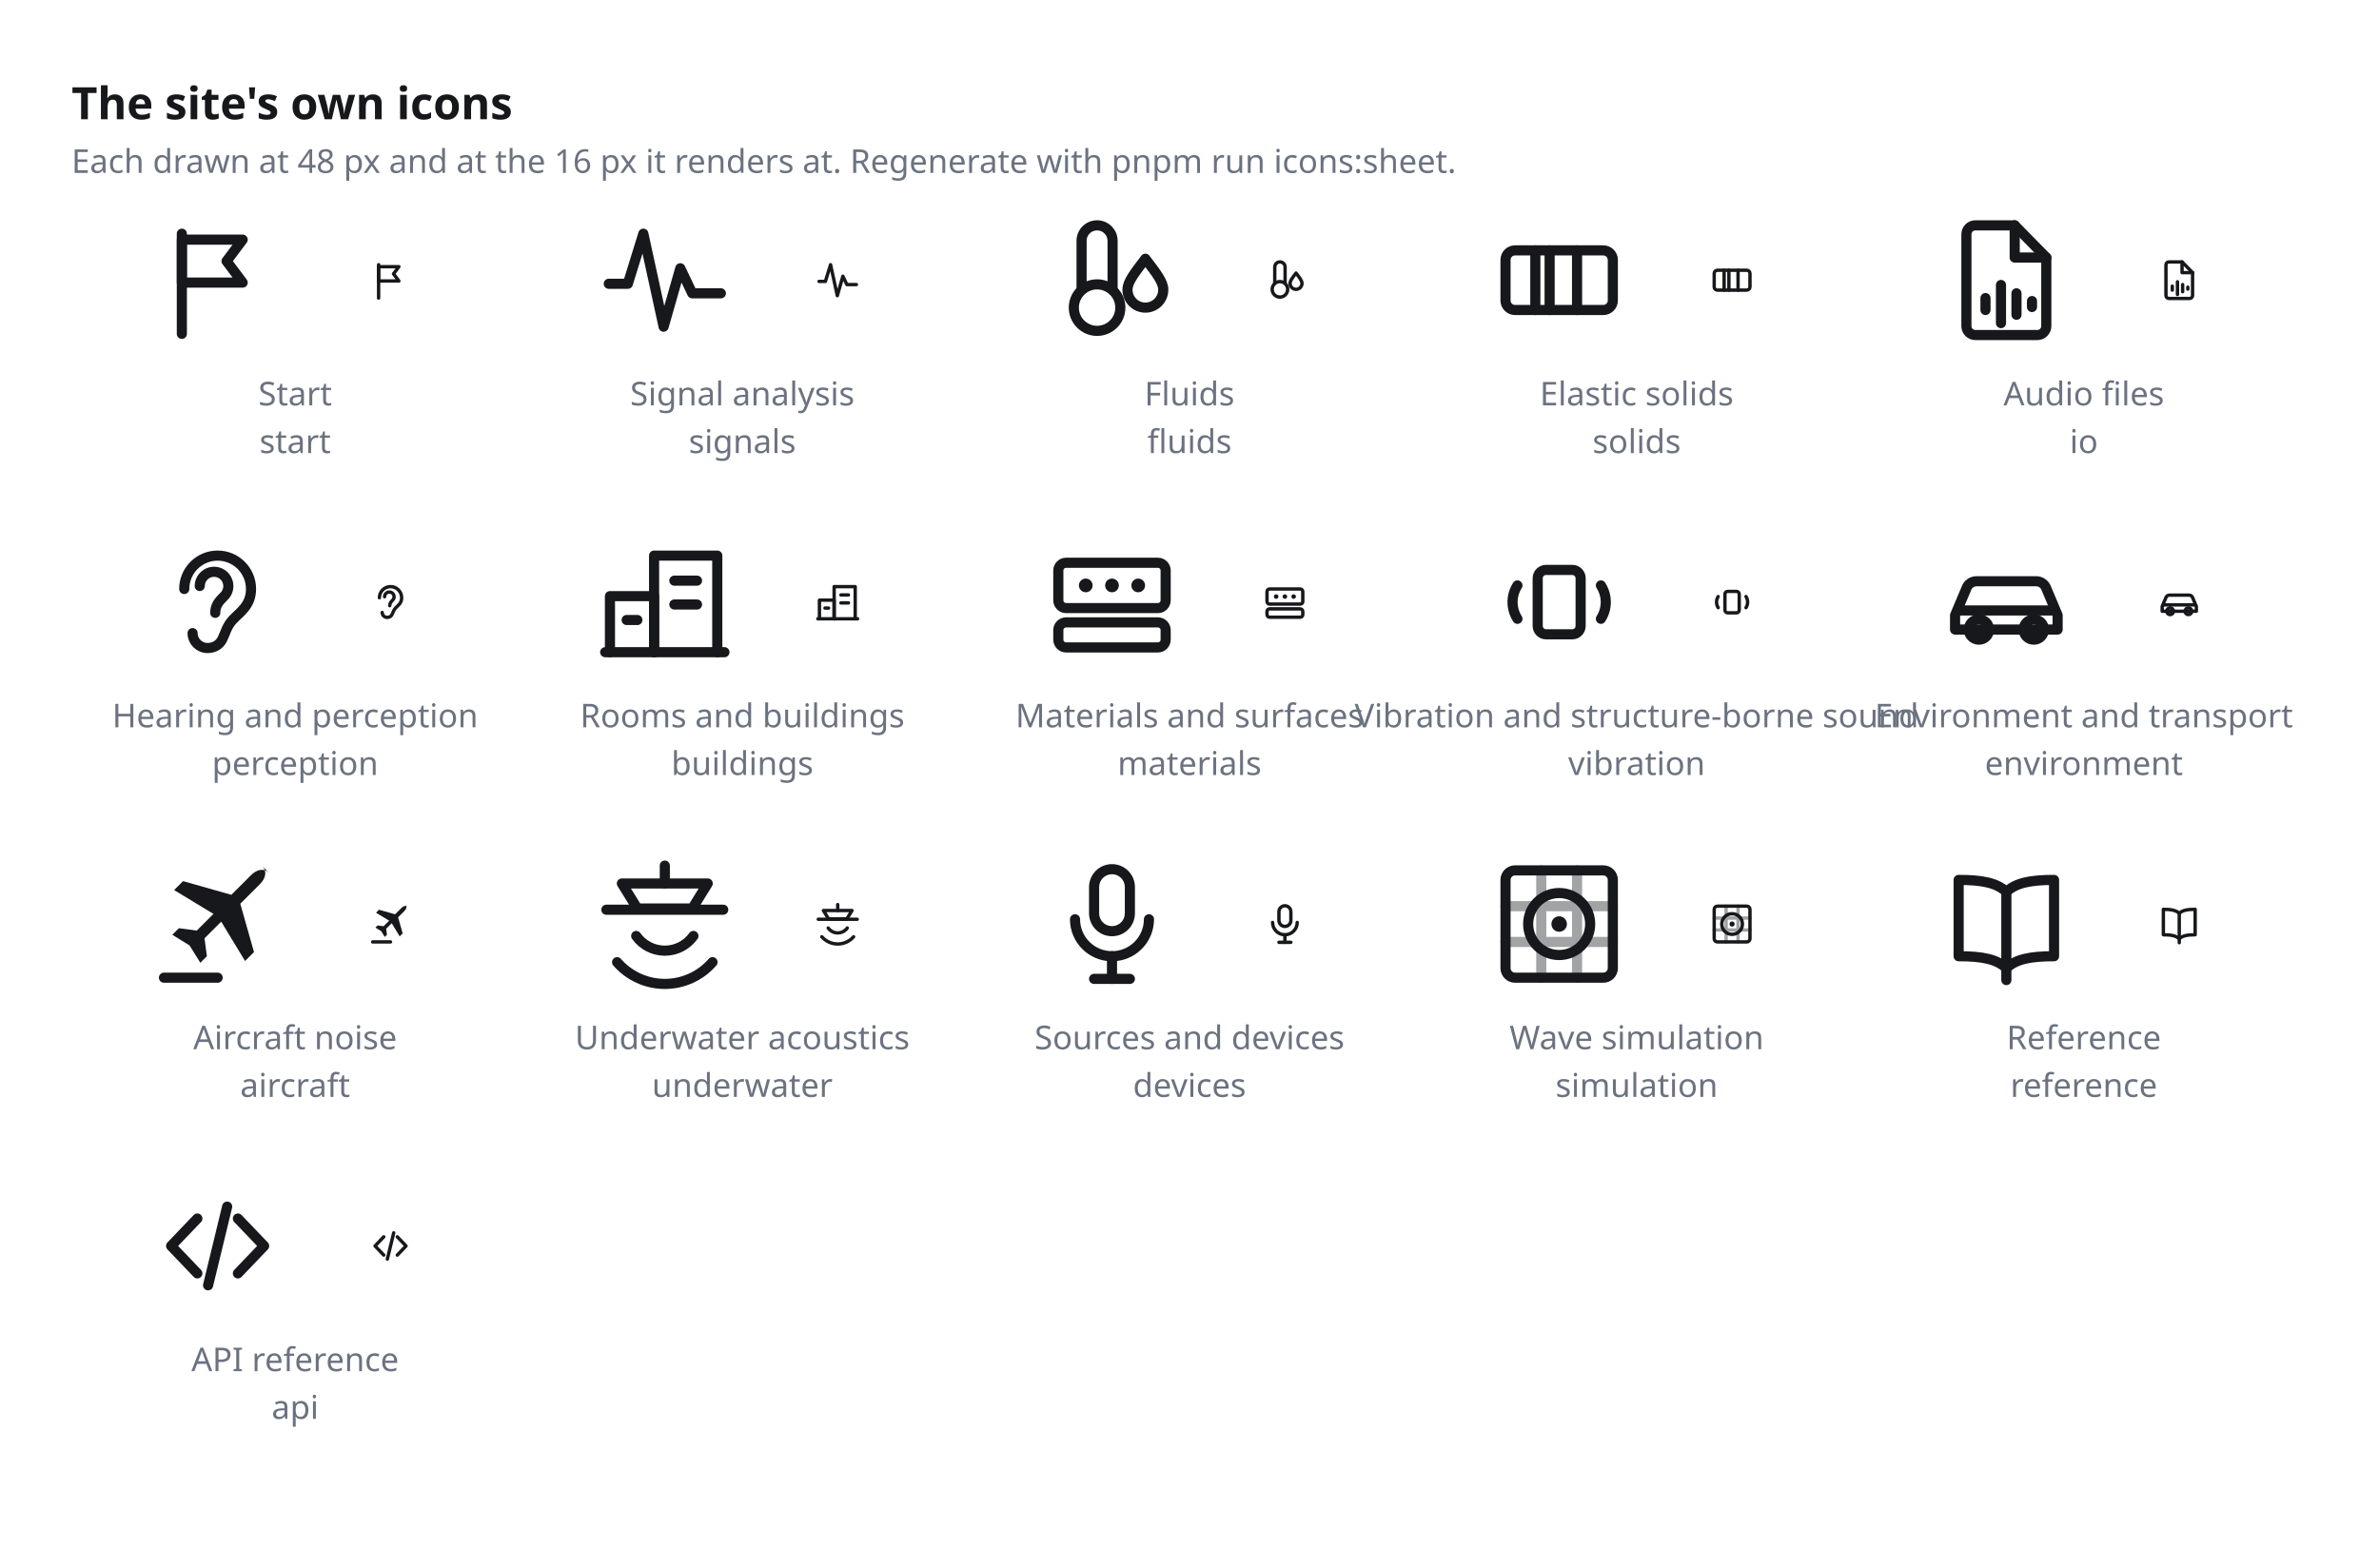
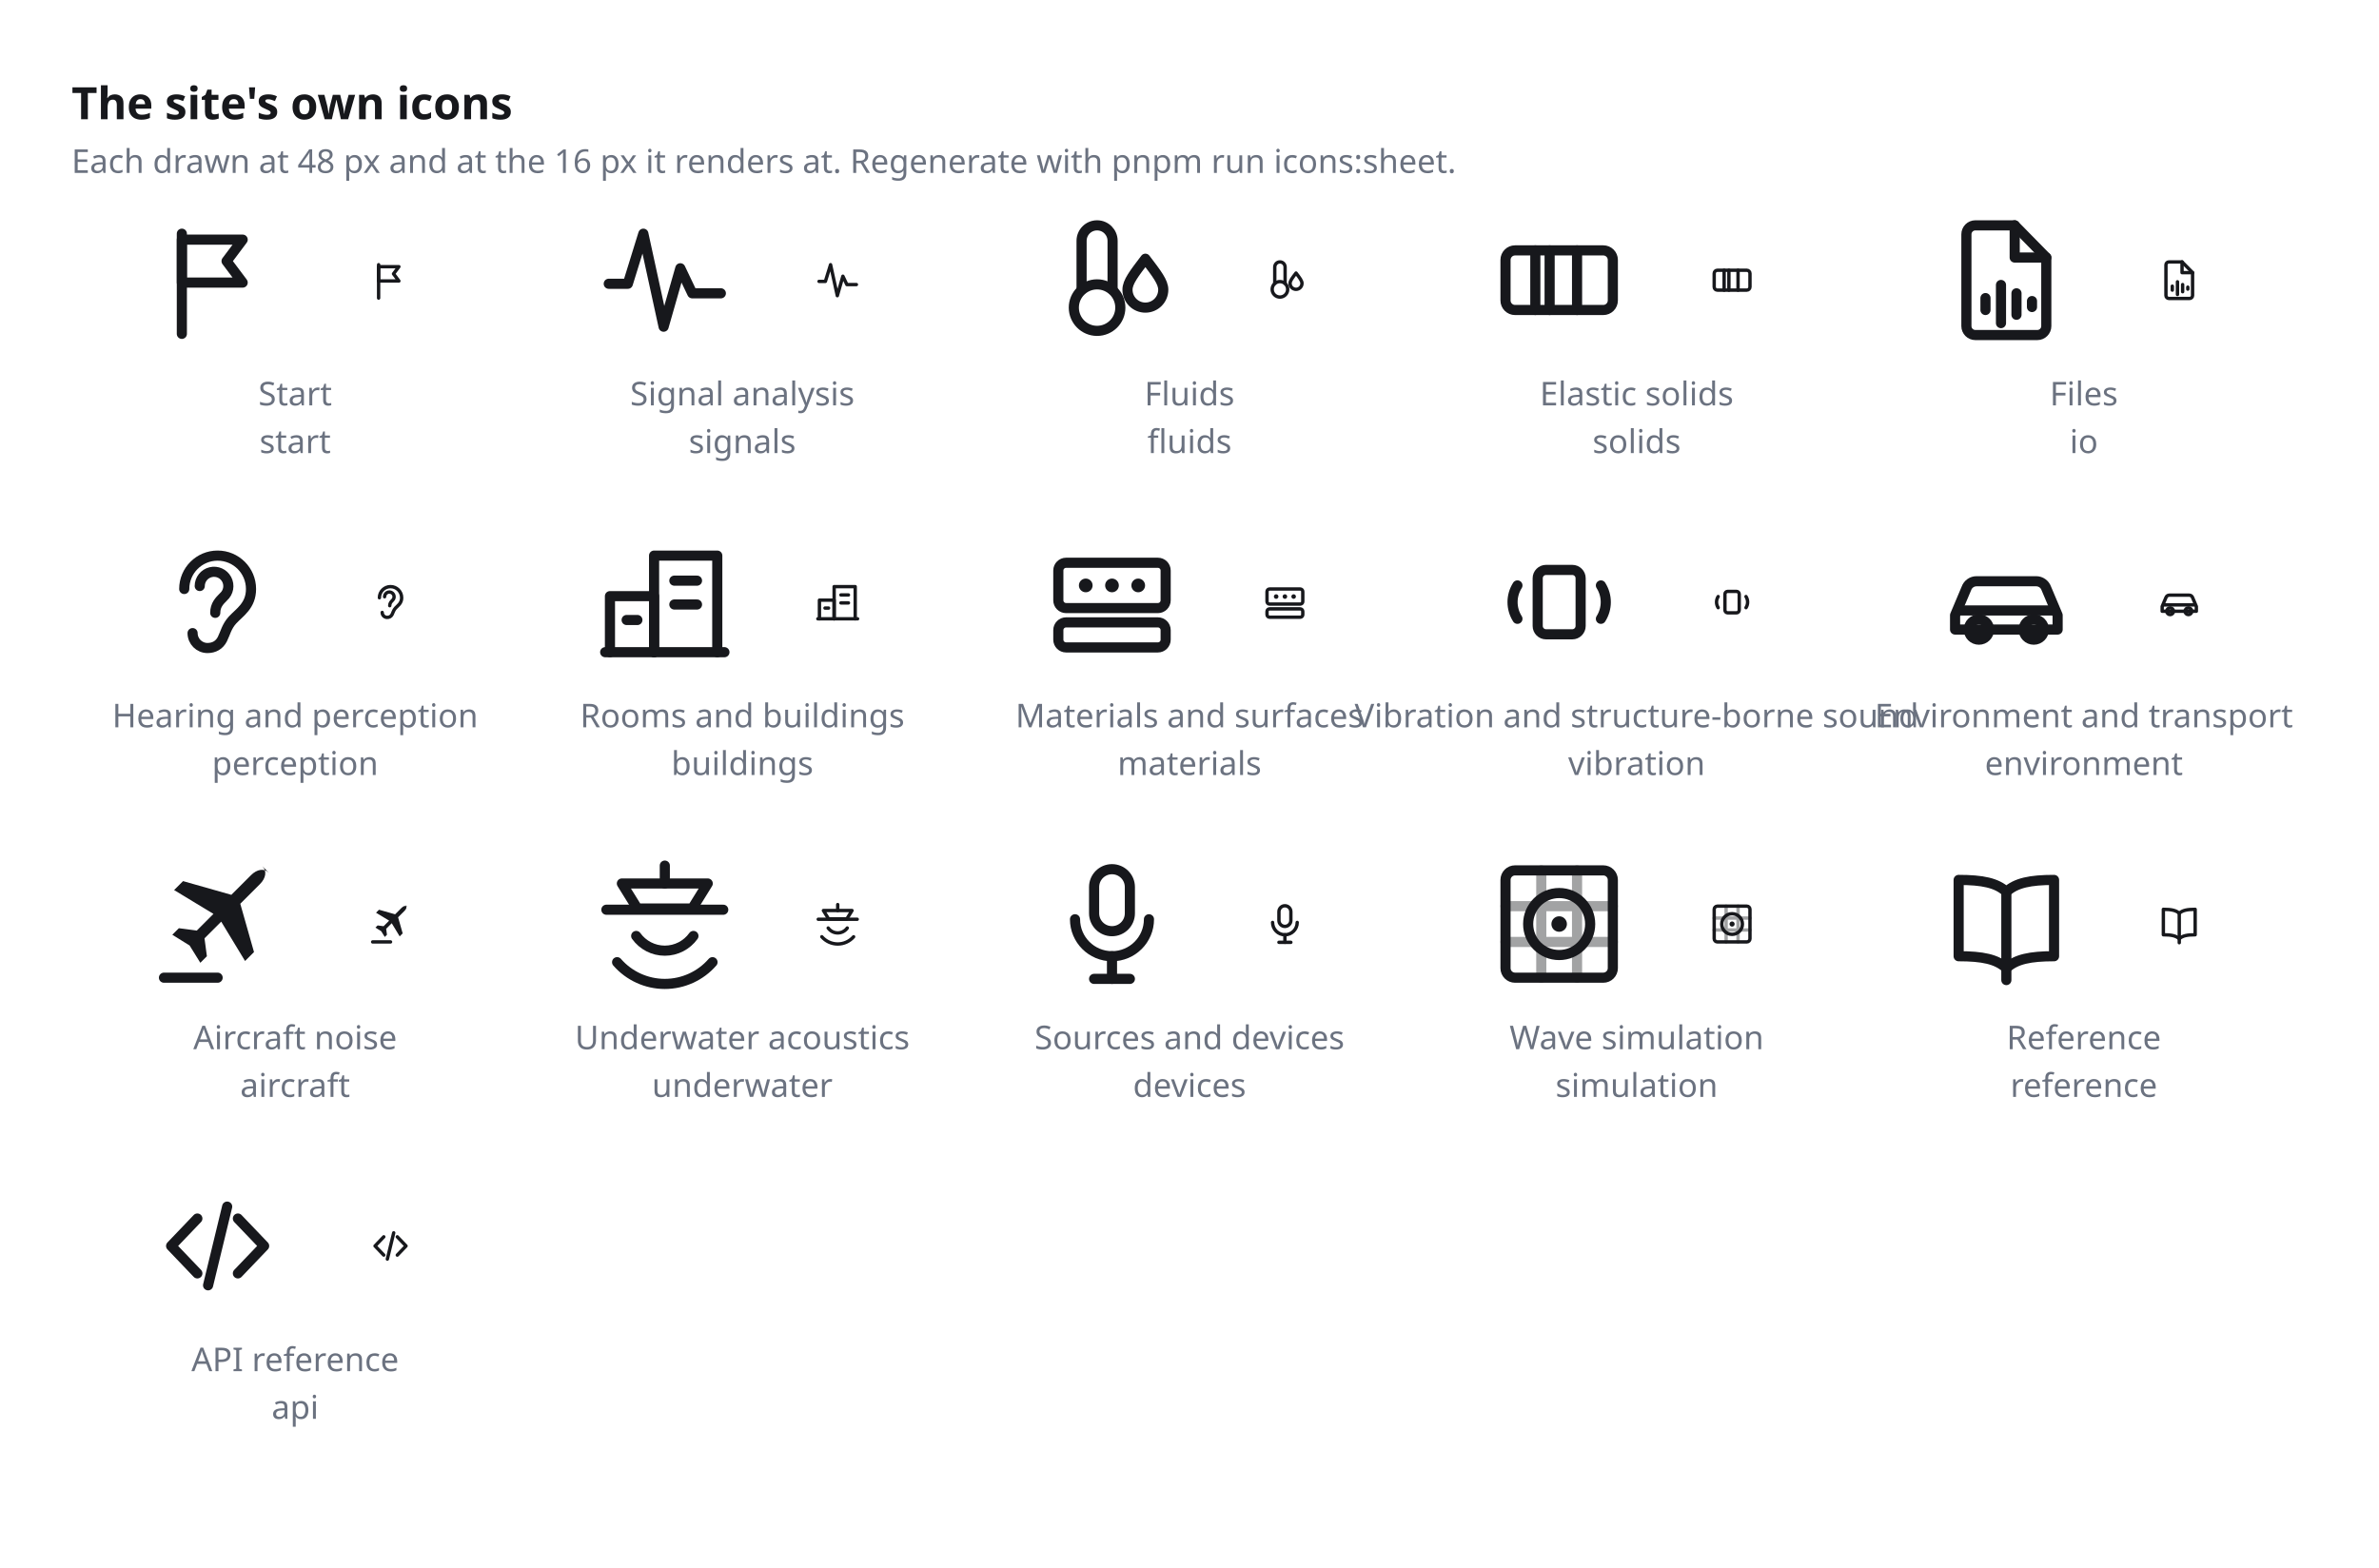
<svg xmlns="http://www.w3.org/2000/svg" width="798" height="526" viewBox="0 0 798 526" role="img" aria-label="The site's own icons, at 48 and 16 pixels">
  <style>
    :root { color-scheme: light dark; }
    .sheet { color: #17181c; }
    @media (prefers-color-scheme: dark) { .sheet { color: #f6f7f9; } }
  </style>
  <g class="sheet">
    <text x="24" y="40" font-size="15" font-family="sans-serif" font-weight="600" fill="currentColor">The site's own icons</text>
    <text x="24" y="58" font-size="11" font-family="sans-serif" fill="#6b7280">Each drawn at 48 px and at the 16 px it renders at. Regenerate with pnpm run icons:sheet.</text>
    <g transform="translate(49.0 70.0) scale(2)" fill="none" stroke="currentColor" stroke-width="1.7" stroke-linecap="round" stroke-linejoin="round">
      <path d="M6 21V4.2" />
      <path d="M6 5.2h10.2l-2.7 3.6 2.7 3.6H6z" />
    </g>
    <g transform="translate(123.0 86.0) scale(0.6667)" fill="none" stroke="currentColor" stroke-width="1.7" stroke-linecap="round" stroke-linejoin="round">
      <path d="M6 21V4.2" />
      <path d="M6 5.2h10.2l-2.7 3.6 2.7 3.6H6z" />
    </g>
    <text x="99.0" y="136.0" text-anchor="middle" font-size="11" font-family="sans-serif" fill="#6b7280">Start</text>
    <text x="99.0" y="152.0" text-anchor="middle" font-size="11" font-family="sans-serif" fill="#6b7280">start</text>
    <g transform="translate(199.0 70.0) scale(2)" fill="none" stroke="currentColor" stroke-width="1.7" stroke-linecap="round" stroke-linejoin="round">
      <path d="M2.6 12.6h3.2l2.6-8.4 3.4 15.6 2.8-9.8 2 4.2h4.8" />
    </g>
    <g transform="translate(273.0 86.0) scale(0.6667)" fill="none" stroke="currentColor" stroke-width="1.7" stroke-linecap="round" stroke-linejoin="round">
      <path d="M2.6 12.6h3.2l2.6-8.4 3.4 15.6 2.8-9.8 2 4.2h4.8" />
    </g>
    <text x="249.0" y="136.0" text-anchor="middle" font-size="11" font-family="sans-serif" fill="#6b7280">Signal analysis</text>
    <text x="249.0" y="152.0" text-anchor="middle" font-size="11" font-family="sans-serif" fill="#6b7280">signals</text>
    <g transform="translate(349.0 70.0) scale(2)" fill="none" stroke="currentColor" stroke-width="1.7" stroke-linecap="round" stroke-linejoin="round">
      <path d="M6.9 13.6V5.4a2.6 2.6 0 0 1 5.2 0v8.2" />
      <circle cx="9.5" cy="16.6" r="3.9" />
      <path d="M17.6 8.4c1.9 2.5 3 3.9 3 5.2a3 3 0 0 1-6 0c0-1.3 1.1-2.7 3-5.2z" />
    </g>
    <g transform="translate(423.0 86.0) scale(0.6667)" fill="none" stroke="currentColor" stroke-width="1.7" stroke-linecap="round" stroke-linejoin="round">
      <path d="M6.9 13.6V5.4a2.6 2.6 0 0 1 5.2 0v8.2" />
      <circle cx="9.5" cy="16.6" r="3.9" />
      <path d="M17.6 8.4c1.9 2.5 3 3.9 3 5.2a3 3 0 0 1-6 0c0-1.3 1.1-2.7 3-5.2z" />
    </g>
    <text x="399.0" y="136.0" text-anchor="middle" font-size="11" font-family="sans-serif" fill="#6b7280">Fluids</text>
    <text x="399.0" y="152.0" text-anchor="middle" font-size="11" font-family="sans-serif" fill="#6b7280">fluids</text>
    <g transform="translate(499.0 70.0) scale(2)" fill="none" stroke="currentColor" stroke-width="1.7" stroke-linecap="round" stroke-linejoin="round">
      <rect x="3" y="7" width="18" height="10" rx="1.6" />
      <path d="M8 7v10" />
      <path d="M10.4 7v10" />
      <path d="M15 7v10" />
    </g>
    <g transform="translate(573.0 86.0) scale(0.6667)" fill="none" stroke="currentColor" stroke-width="1.7" stroke-linecap="round" stroke-linejoin="round">
      <rect x="3" y="7" width="18" height="10" rx="1.6" />
      <path d="M8 7v10" />
      <path d="M10.4 7v10" />
      <path d="M15 7v10" />
    </g>
    <text x="549.0" y="136.0" text-anchor="middle" font-size="11" font-family="sans-serif" fill="#6b7280">Elastic solids</text>
    <text x="549.0" y="152.0" text-anchor="middle" font-size="11" font-family="sans-serif" fill="#6b7280">solids</text>
    <g transform="translate(649.0 70.0) scale(2)" fill="none" stroke="currentColor" stroke-width="1.7" stroke-linecap="round" stroke-linejoin="round">
      <path d="M13.4 2.8H6.8a1.5 1.5 0 0 0-1.5 1.5v15.4a1.5 1.5 0 0 0 1.5 1.5h10.4a1.5 1.5 0 0 0 1.5-1.5V8.2z" />
      <path d="M13.4 2.8v5.4h5.3" />
      <path d="M8.5 15v2M11.1 12.8v6.4M13.7 14.2v3.6M16.3 15.5v1" />
    </g>
    <g transform="translate(723.0 86.0) scale(0.6667)" fill="none" stroke="currentColor" stroke-width="1.7" stroke-linecap="round" stroke-linejoin="round">
      <path d="M13.4 2.8H6.8a1.5 1.5 0 0 0-1.5 1.5v15.4a1.5 1.5 0 0 0 1.5 1.5h10.4a1.5 1.5 0 0 0 1.5-1.5V8.2z" />
      <path d="M13.4 2.8v5.4h5.3" />
      <path d="M8.5 15v2M11.1 12.8v6.4M13.7 14.2v3.6M16.3 15.5v1" />
    </g>
-     <text x="699.0" y="136.0" text-anchor="middle" font-size="11" font-family="sans-serif" fill="#6b7280">Audio files</text>
+     <text x="699.0" y="136.0" text-anchor="middle" font-size="11" font-family="sans-serif" fill="#6b7280">Files</text>
    <text x="699.0" y="152.0" text-anchor="middle" font-size="11" font-family="sans-serif" fill="#6b7280">io</text>
    <g transform="translate(49.0 178.0) scale(2)" fill="none" stroke="currentColor" stroke-width="1.7" stroke-linecap="round" stroke-linejoin="round">
      <path d="M6.4 9.8a5.6 5.6 0 0 1 11.2 0c0 2.8-1.9 3.9-3.1 5.2-1 1.1-1.2 2.2-1.7 3.2-.5 1-1.4 1.5-2.5 1.5a2.5 2.5 0 0 1-2.5-2.5" />
      <path d="M11.6 13.8c0-1.3.7-2 1.4-2.7a2.4 2.4 0 1 0-4-1.8" />
    </g>
    <g transform="translate(123.0 194.0) scale(0.6667)" fill="none" stroke="currentColor" stroke-width="1.7" stroke-linecap="round" stroke-linejoin="round">
      <path d="M6.4 9.8a5.6 5.6 0 0 1 11.2 0c0 2.8-1.9 3.9-3.1 5.2-1 1.1-1.2 2.2-1.7 3.2-.5 1-1.4 1.5-2.5 1.5a2.5 2.5 0 0 1-2.5-2.5" />
      <path d="M11.6 13.8c0-1.3.7-2 1.4-2.7a2.4 2.4 0 1 0-4-1.8" />
    </g>
    <text x="99.0" y="244.0" text-anchor="middle" font-size="11" font-family="sans-serif" fill="#6b7280">Hearing and perception</text>
    <text x="99.0" y="260.0" text-anchor="middle" font-size="11" font-family="sans-serif" fill="#6b7280">perception</text>
    <g transform="translate(199.0 178.0) scale(2)" fill="none" stroke="currentColor" stroke-width="1.7" stroke-linecap="round" stroke-linejoin="round">
      <path d="M2.8 20.4V11h7.4v9.4" />
      <path d="M10.2 20.4V4.2h10.6v16.2" />
      <path d="M2 20.4h20" />
      <path d="M13.6 8.4h3.8M13.6 12.4h3.8M5.6 15h1.8" />
    </g>
    <g transform="translate(273.0 194.0) scale(0.6667)" fill="none" stroke="currentColor" stroke-width="1.7" stroke-linecap="round" stroke-linejoin="round">
      <path d="M2.8 20.4V11h7.4v9.4" />
      <path d="M10.2 20.4V4.2h10.6v16.2" />
      <path d="M2 20.4h20" />
      <path d="M13.6 8.4h3.8M13.6 12.4h3.8M5.6 15h1.8" />
    </g>
    <text x="249.0" y="244.0" text-anchor="middle" font-size="11" font-family="sans-serif" fill="#6b7280">Rooms and buildings</text>
    <text x="249.0" y="260.0" text-anchor="middle" font-size="11" font-family="sans-serif" fill="#6b7280">buildings</text>
    <g transform="translate(349.0 178.0) scale(2)" fill="none" stroke="currentColor" stroke-width="1.7" stroke-linecap="round" stroke-linejoin="round">
      <rect x="3" y="5.4" width="18" height="7.6" rx="1.3" />
      <rect x="3" y="15.4" width="18" height="4.2" rx="1.3" />
      <g fill="currentColor" stroke="none">
        <circle cx="7.6" cy="9.2" r="1.15" />
        <circle cx="12" cy="9.2" r="1.15" />
        <circle cx="16.4" cy="9.2" r="1.15" />
      </g>
    </g>
    <g transform="translate(423.0 194.0) scale(0.6667)" fill="none" stroke="currentColor" stroke-width="1.7" stroke-linecap="round" stroke-linejoin="round">
      <rect x="3" y="5.4" width="18" height="7.6" rx="1.3" />
      <rect x="3" y="15.4" width="18" height="4.2" rx="1.3" />
      <g fill="currentColor" stroke="none">
        <circle cx="7.6" cy="9.2" r="1.15" />
        <circle cx="12" cy="9.2" r="1.15" />
        <circle cx="16.4" cy="9.2" r="1.15" />
      </g>
    </g>
    <text x="399.0" y="244.0" text-anchor="middle" font-size="11" font-family="sans-serif" fill="#6b7280">Materials and surfaces</text>
    <text x="399.0" y="260.0" text-anchor="middle" font-size="11" font-family="sans-serif" fill="#6b7280">materials</text>
    <g transform="translate(499.0 178.0) scale(2)" fill="none" stroke="currentColor" stroke-width="1.7" stroke-linecap="round" stroke-linejoin="round">
      <rect x="8.4" y="6.6" width="7.2" height="10.8" rx="1.4" />
      <path d="M5 9.2a5.2 5.2 0 0 0 0 5.6" />
      <path d="M19 9.2a5.2 5.2 0 0 1 0 5.6" />
    </g>
    <g transform="translate(573.0 194.0) scale(0.6667)" fill="none" stroke="currentColor" stroke-width="1.7" stroke-linecap="round" stroke-linejoin="round">
      <rect x="8.4" y="6.6" width="7.2" height="10.8" rx="1.4" />
      <path d="M5 9.2a5.2 5.2 0 0 0 0 5.6" />
      <path d="M19 9.2a5.2 5.2 0 0 1 0 5.6" />
    </g>
    <text x="549.0" y="244.0" text-anchor="middle" font-size="11" font-family="sans-serif" fill="#6b7280">Vibration and structure-borne sound</text>
    <text x="549.0" y="260.0" text-anchor="middle" font-size="11" font-family="sans-serif" fill="#6b7280">vibration</text>
    <g transform="translate(649.0 178.0) scale(2)" fill="none" stroke="currentColor" stroke-width="1.7" stroke-linecap="round" stroke-linejoin="round">
      <path d="M3.4 16.6v-2.4l1.9-4.5A1.8 1.8 0 0 1 7 8.5h10a1.8 1.8 0 0 1 1.7 1.2l1.9 4.5v2.4z" />
      <path d="M4.4 13.4h15.2" />
      <circle cx="7.4" cy="16.6" r="1.7" />
      <circle cx="16.6" cy="16.6" r="1.7" />
    </g>
    <g transform="translate(723.0 194.0) scale(0.6667)" fill="none" stroke="currentColor" stroke-width="1.7" stroke-linecap="round" stroke-linejoin="round">
      <path d="M3.4 16.6v-2.4l1.9-4.5A1.8 1.8 0 0 1 7 8.5h10a1.8 1.8 0 0 1 1.7 1.2l1.9 4.5v2.4z" />
      <path d="M4.4 13.4h15.2" />
      <circle cx="7.4" cy="16.6" r="1.7" />
      <circle cx="16.6" cy="16.6" r="1.7" />
    </g>
    <text x="699.0" y="244.0" text-anchor="middle" font-size="11" font-family="sans-serif" fill="#6b7280">Environment and transport</text>
    <text x="699.0" y="260.0" text-anchor="middle" font-size="11" font-family="sans-serif" fill="#6b7280">environment</text>
    <g transform="translate(49.0 286.0) scale(2)" fill="none" stroke="currentColor" stroke-width="1.7" stroke-linecap="round" stroke-linejoin="round">
      <path d="M20.6 3.4c-.8-.8-2-.6-3 .4l-3.3 3.3-8.1-2.3-1.5 1.5 6.6 4-2.8 2.8-3-.4-1.1 1.1 2.9 1.8 1.8 2.9 1.1-1.1-.4-3 2.8-2.8 4 6.6 1.5-1.5-2.3-8.1 3.3-3.3c1-1 1.2-2.2.4-3z" fill="currentColor" stroke="none" />
      <path d="M3 21h9" />
    </g>
    <g transform="translate(123.0 302.0) scale(0.6667)" fill="none" stroke="currentColor" stroke-width="1.7" stroke-linecap="round" stroke-linejoin="round">
      <path d="M20.6 3.4c-.8-.8-2-.6-3 .4l-3.3 3.3-8.1-2.3-1.5 1.5 6.6 4-2.8 2.8-3-.4-1.1 1.1 2.9 1.8 1.8 2.9 1.1-1.1-.4-3 2.8-2.8 4 6.6 1.5-1.5-2.3-8.1 3.3-3.3c1-1 1.2-2.2.4-3z" fill="currentColor" stroke="none" />
      <path d="M3 21h9" />
    </g>
    <text x="99.0" y="352.0" text-anchor="middle" font-size="11" font-family="sans-serif" fill="#6b7280">Aircraft noise</text>
    <text x="99.0" y="368.0" text-anchor="middle" font-size="11" font-family="sans-serif" fill="#6b7280">aircraft</text>
    <g transform="translate(199.0 286.0) scale(2)" fill="none" stroke="currentColor" stroke-width="1.7" stroke-linecap="round" stroke-linejoin="round">
      <path d="M2.2 9.6h19.6" />
      <path d="M4.8 5.2h14.4l-2.6 4.2H7.4z" />
      <path d="M12 2.2v3" />
      <path d="M7.2 14a5.9 5.9 0 0 0 9.6 0" />
      <path d="M4 18.4a10.6 10.6 0 0 0 16 0" />
    </g>
    <g transform="translate(273.0 302.0) scale(0.6667)" fill="none" stroke="currentColor" stroke-width="1.7" stroke-linecap="round" stroke-linejoin="round">
      <path d="M2.2 9.6h19.6" />
      <path d="M4.8 5.2h14.4l-2.6 4.2H7.4z" />
      <path d="M12 2.2v3" />
      <path d="M7.2 14a5.9 5.9 0 0 0 9.6 0" />
      <path d="M4 18.4a10.6 10.6 0 0 0 16 0" />
    </g>
    <text x="249.0" y="352.0" text-anchor="middle" font-size="11" font-family="sans-serif" fill="#6b7280">Underwater acoustics</text>
    <text x="249.0" y="368.0" text-anchor="middle" font-size="11" font-family="sans-serif" fill="#6b7280">underwater</text>
    <g transform="translate(349.0 286.0) scale(2)" fill="none" stroke="currentColor" stroke-width="1.7" stroke-linecap="round" stroke-linejoin="round">
      <rect x="9" y="2.8" width="6" height="10.4" rx="3" />
      <path d="M5.8 11.2a6.2 6.2 0 0 0 12.4 0" />
      <path d="M12 17.4v3.8" />
      <path d="M9 21.2h6" />
    </g>
    <g transform="translate(423.0 302.0) scale(0.6667)" fill="none" stroke="currentColor" stroke-width="1.7" stroke-linecap="round" stroke-linejoin="round">
      <rect x="9" y="2.8" width="6" height="10.4" rx="3" />
      <path d="M5.8 11.2a6.2 6.2 0 0 0 12.4 0" />
      <path d="M12 17.4v3.8" />
      <path d="M9 21.2h6" />
    </g>
    <text x="399.0" y="352.0" text-anchor="middle" font-size="11" font-family="sans-serif" fill="#6b7280">Sources and devices</text>
    <text x="399.0" y="368.0" text-anchor="middle" font-size="11" font-family="sans-serif" fill="#6b7280">devices</text>
    <g transform="translate(499.0 286.0) scale(2)" fill="none" stroke="currentColor" stroke-width="1.7" stroke-linecap="round" stroke-linejoin="round">
      <rect x="3" y="3" width="18" height="18" rx="1.6" />
      <path d="M9 3v18M15 3v18M3 9h18M3 15h18" opacity="0.4" />
      <circle cx="12" cy="12" r="5.2" />
      <circle cx="12" cy="12" r="1.3" fill="currentColor" stroke="none" />
    </g>
    <g transform="translate(573.0 302.0) scale(0.6667)" fill="none" stroke="currentColor" stroke-width="1.7" stroke-linecap="round" stroke-linejoin="round">
      <rect x="3" y="3" width="18" height="18" rx="1.6" />
      <path d="M9 3v18M15 3v18M3 9h18M3 15h18" opacity="0.4" />
      <circle cx="12" cy="12" r="5.2" />
      <circle cx="12" cy="12" r="1.3" fill="currentColor" stroke="none" />
    </g>
    <text x="549.0" y="352.0" text-anchor="middle" font-size="11" font-family="sans-serif" fill="#6b7280">Wave simulation</text>
    <text x="549.0" y="368.0" text-anchor="middle" font-size="11" font-family="sans-serif" fill="#6b7280">simulation</text>
    <g transform="translate(649.0 286.0) scale(2)" fill="none" stroke="currentColor" stroke-width="1.7" stroke-linecap="round" stroke-linejoin="round">
      <path d="M12 6.6C10.4 5.1 8 4.6 4 4.6v12.8c4 0 6.4.5 8 2 1.6-1.5 4-2 8-2V4.6c-4 0-6.4.5-8 2z" />
      <path d="M12 6.6v14.8" />
    </g>
    <g transform="translate(723.0 302.0) scale(0.6667)" fill="none" stroke="currentColor" stroke-width="1.7" stroke-linecap="round" stroke-linejoin="round">
      <path d="M12 6.6C10.4 5.1 8 4.6 4 4.6v12.8c4 0 6.4.5 8 2 1.6-1.5 4-2 8-2V4.6c-4 0-6.4.5-8 2z" />
      <path d="M12 6.6v14.8" />
    </g>
    <text x="699.0" y="352.0" text-anchor="middle" font-size="11" font-family="sans-serif" fill="#6b7280">Reference</text>
    <text x="699.0" y="368.0" text-anchor="middle" font-size="11" font-family="sans-serif" fill="#6b7280">reference</text>
    <g transform="translate(49.0 394.0) scale(2)" fill="none" stroke="currentColor" stroke-width="1.7" stroke-linecap="round" stroke-linejoin="round">
      <path d="M8.6 7.4 4.2 12l4.4 4.6" />
      <path d="M15.4 7.4 19.8 12l-4.4 4.6" />
      <path d="M13.6 5.4 10.4 18.6" />
    </g>
    <g transform="translate(123.0 410.0) scale(0.6667)" fill="none" stroke="currentColor" stroke-width="1.7" stroke-linecap="round" stroke-linejoin="round">
      <path d="M8.6 7.4 4.2 12l4.4 4.6" />
      <path d="M15.4 7.4 19.8 12l-4.4 4.6" />
      <path d="M13.6 5.4 10.4 18.6" />
    </g>
    <text x="99.0" y="460.0" text-anchor="middle" font-size="11" font-family="sans-serif" fill="#6b7280">API reference</text>
    <text x="99.0" y="476.0" text-anchor="middle" font-size="11" font-family="sans-serif" fill="#6b7280">api</text>
  </g>
</svg>
